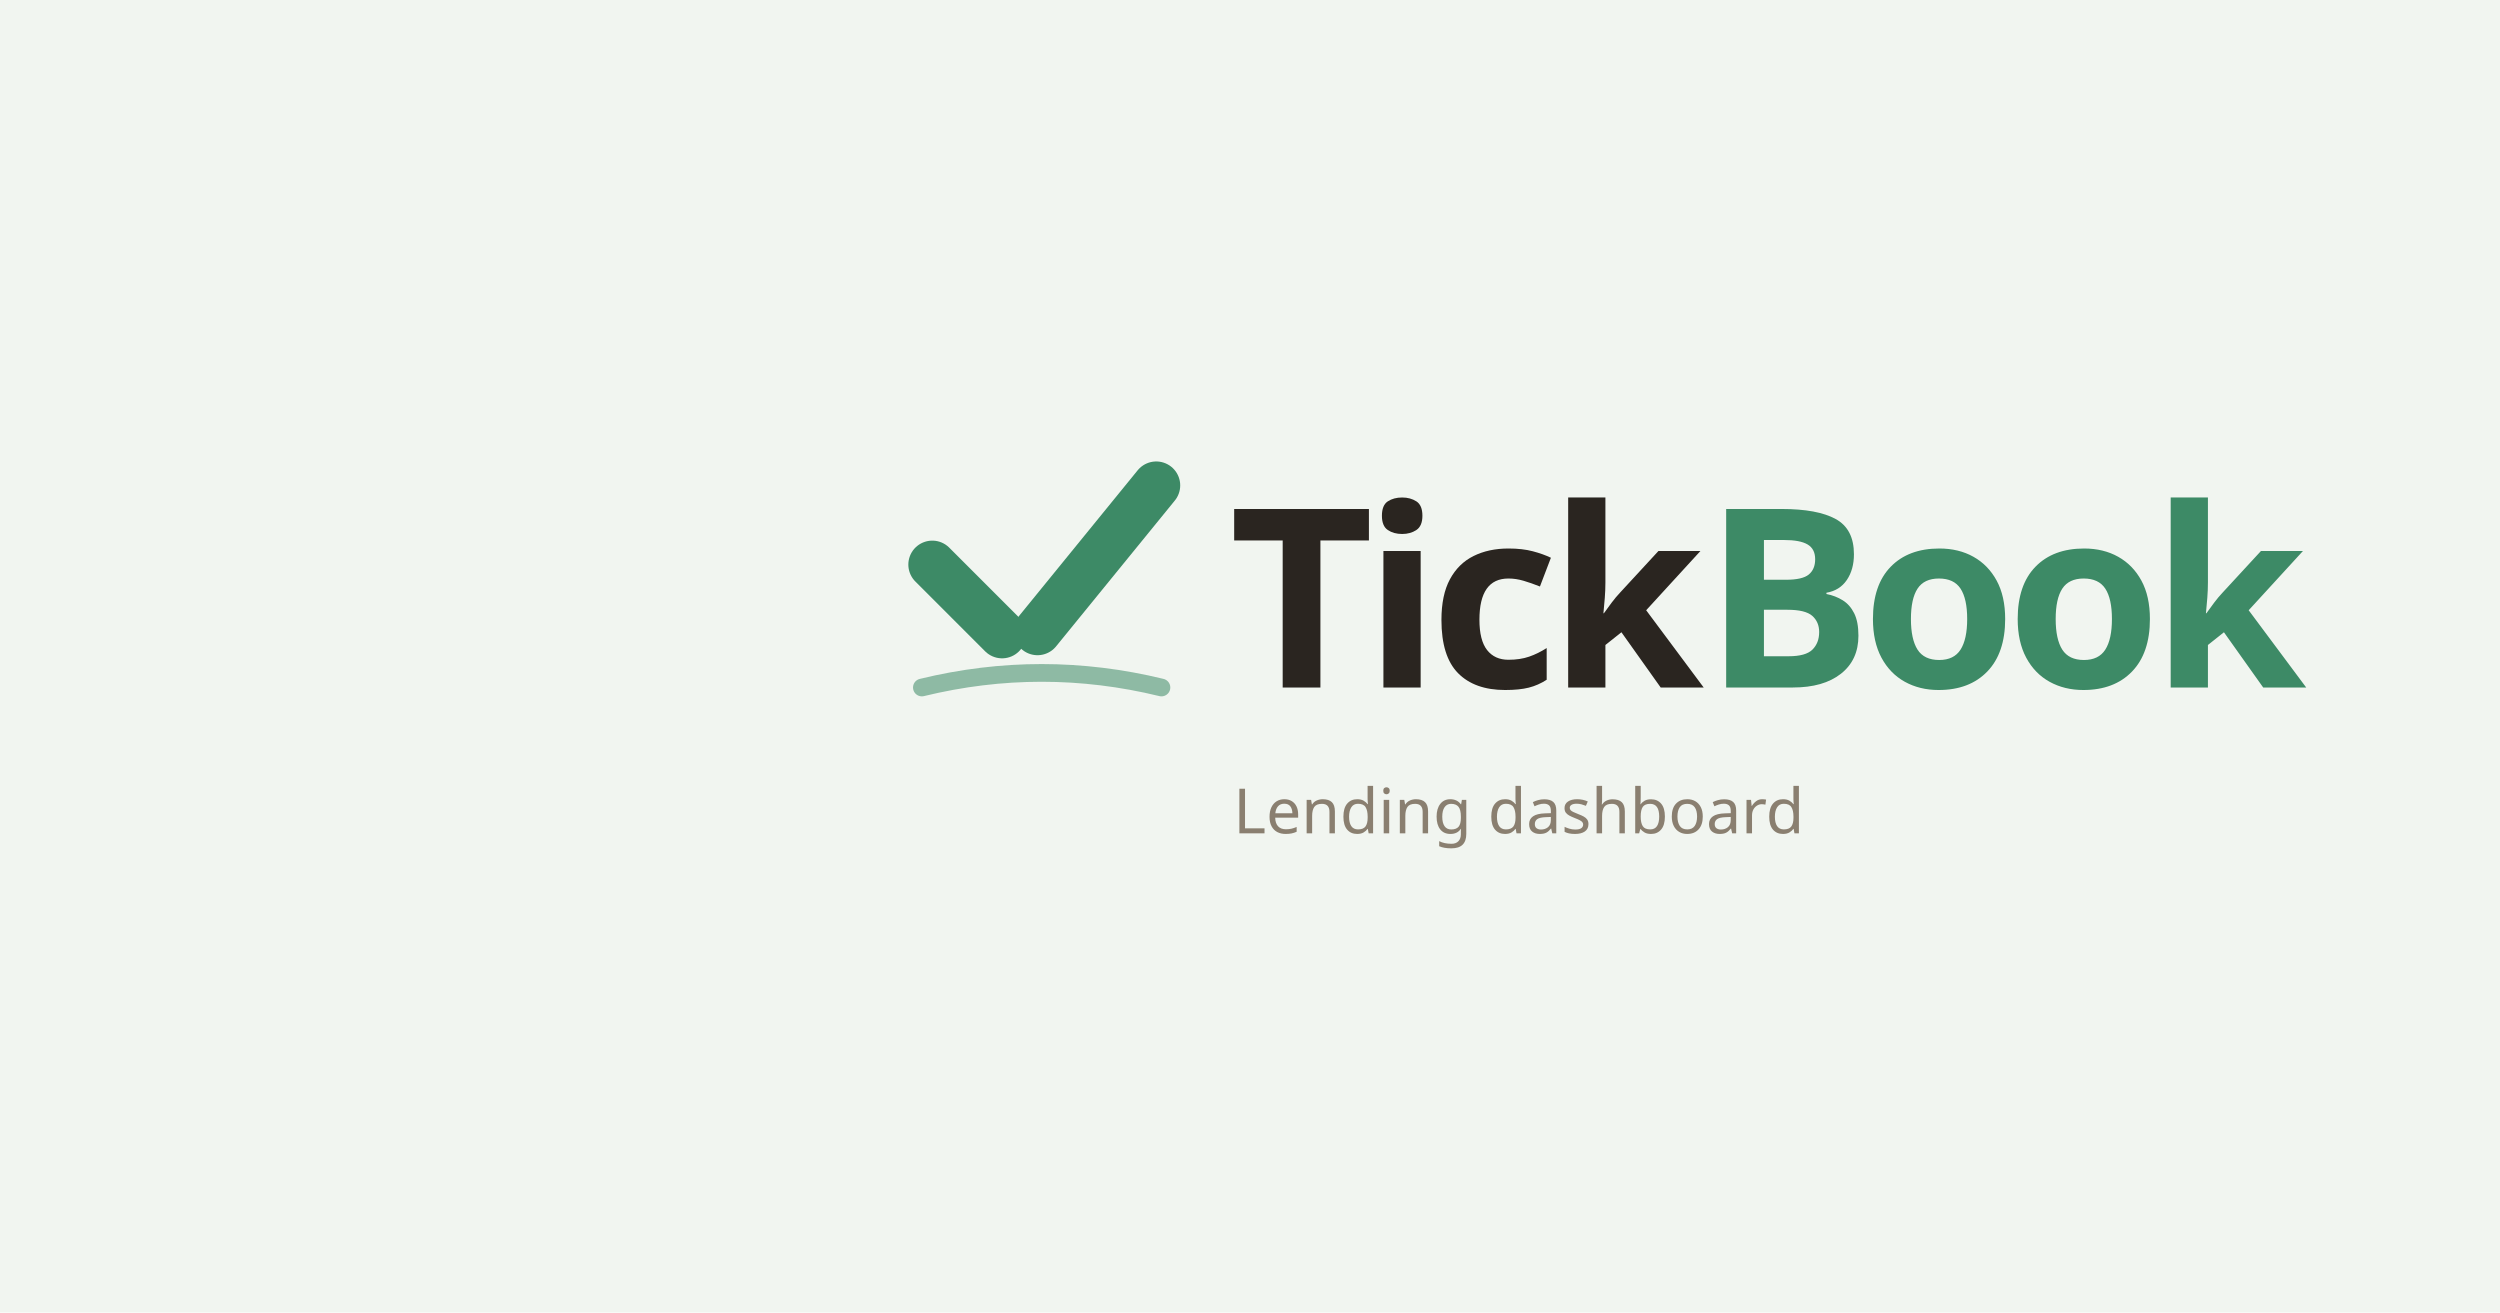
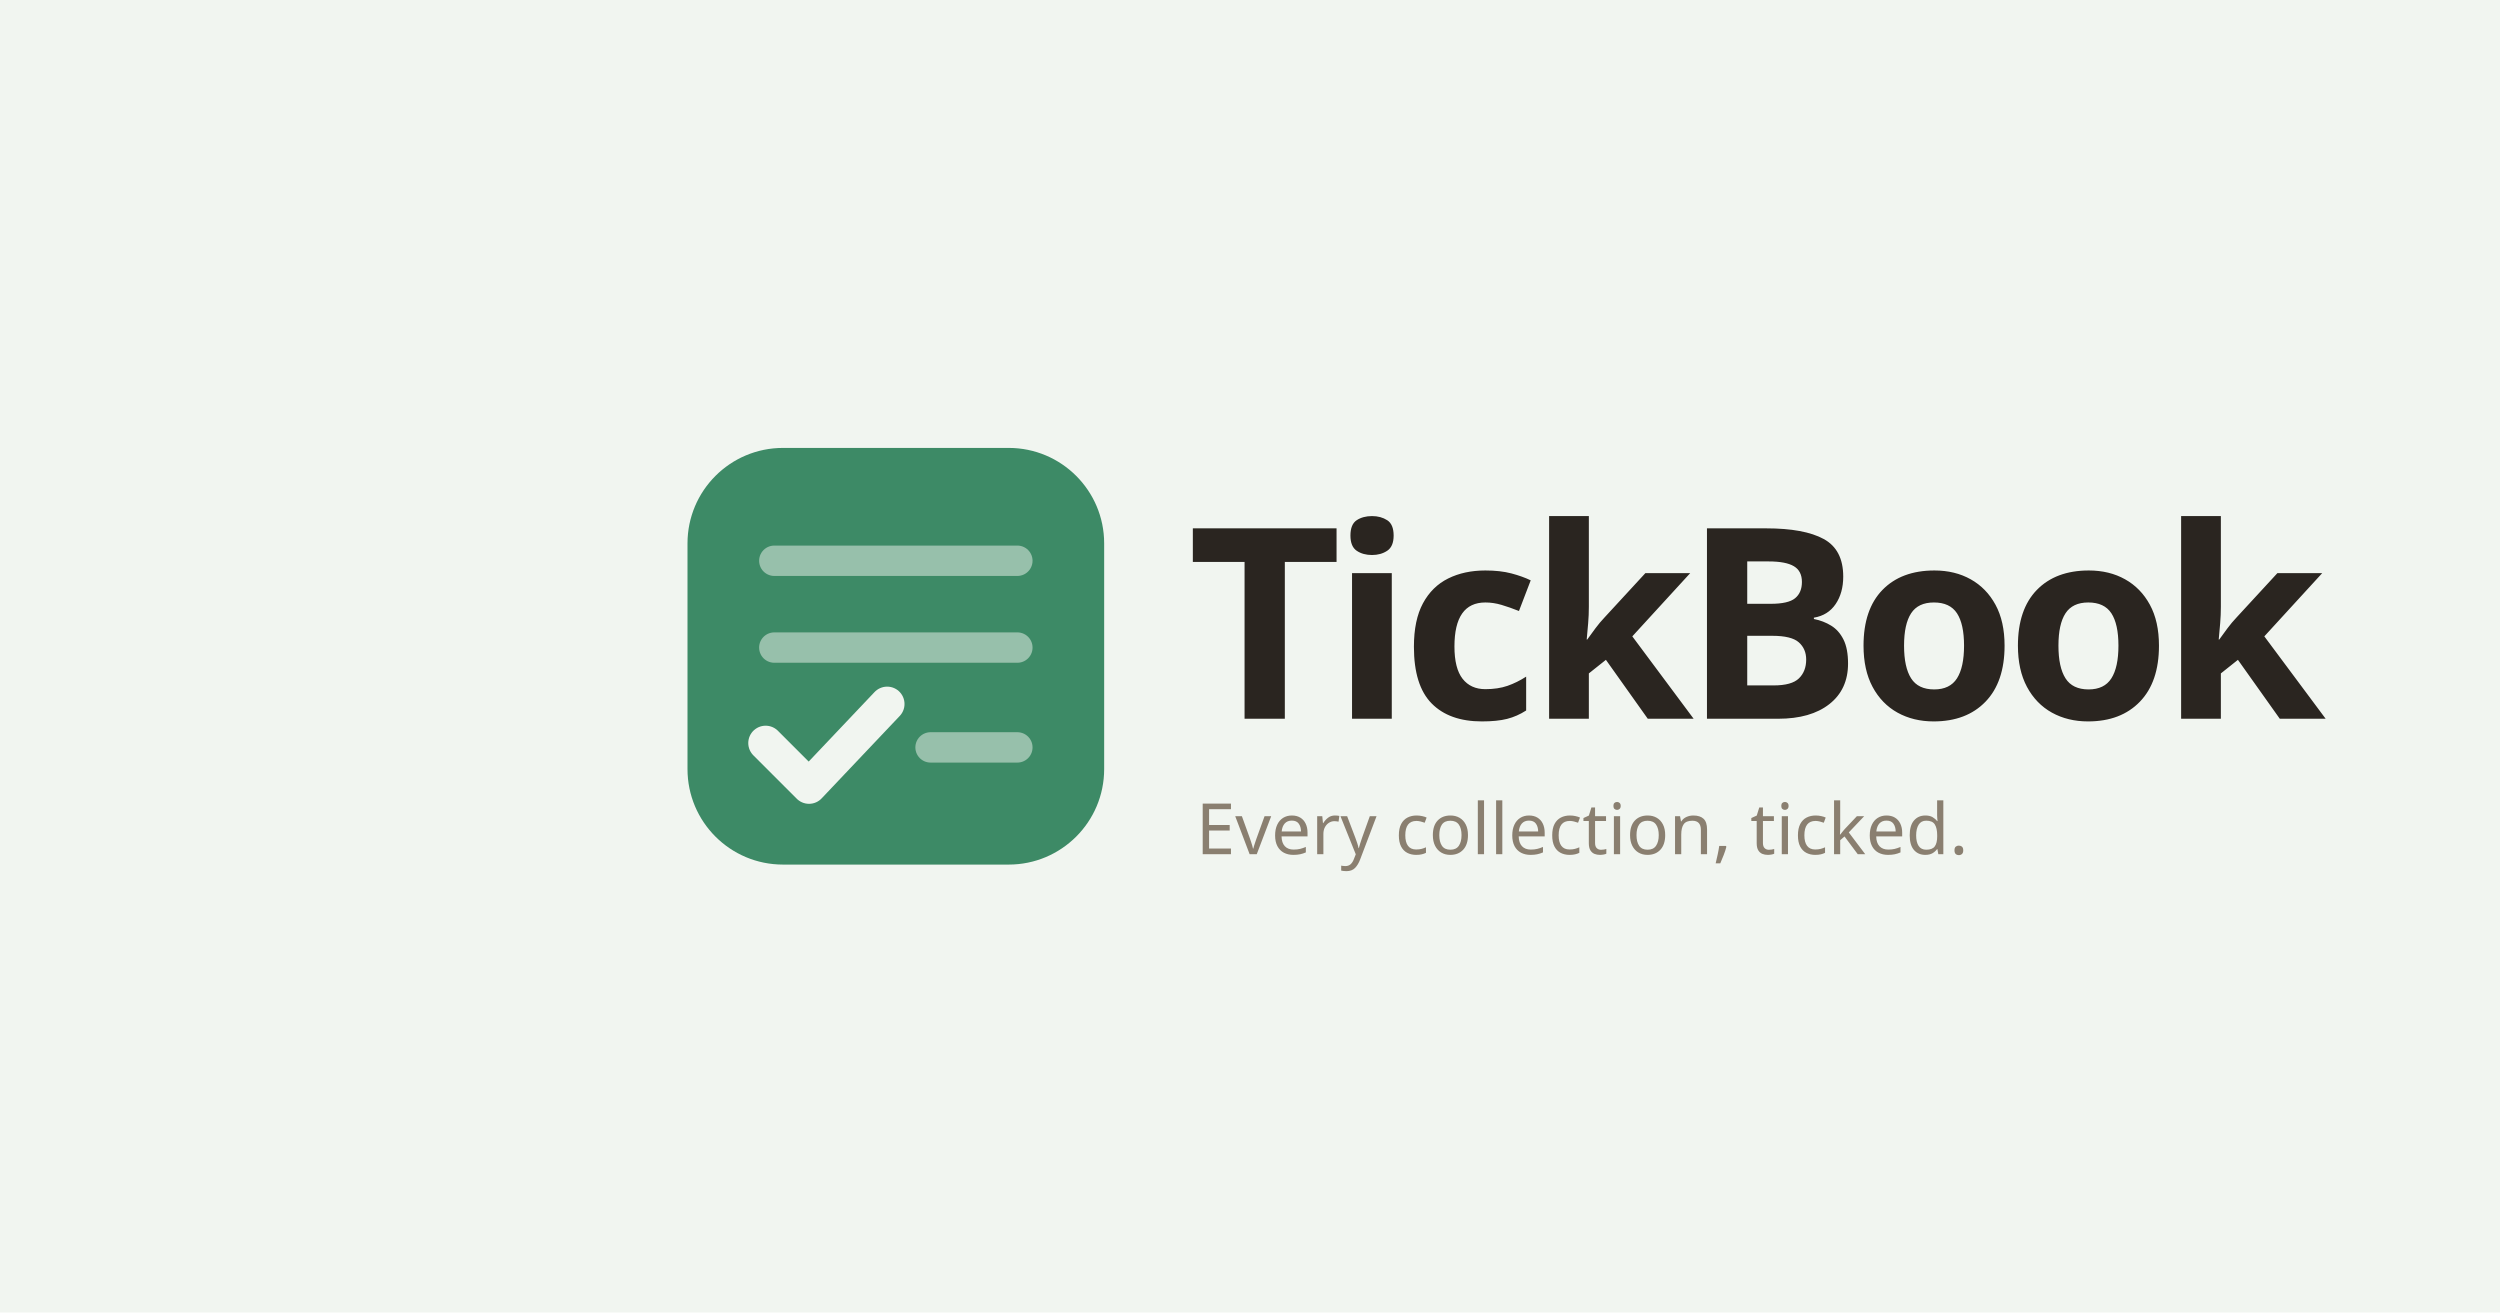
<svg xmlns="http://www.w3.org/2000/svg" width="1200" height="630" viewBox="0 0 1200 630">
  <rect width="1200" height="630" fill="#f1f5f0" />
-   <g transform="translate(420 190) scale(5)" fill="none" stroke-linecap="round" stroke-linejoin="round">
-     <path d="M5.5 16.2 L12.2 22.9" stroke="#3d8a66" stroke-width="4.6" />
-     <path d="M15.6 22.6 L27 8.6" stroke="#3d8a66" stroke-width="4.6" />
-     <path d="M4.5 28 Q 16 25.2 27.5 28" stroke="#3d8a66" stroke-width="1.7" opacity="0.55" />
+   <g transform="translate(305.000 190.000) scale(2.08333)" fill="none" stroke-linecap="round" stroke-linejoin="round">
+     <rect x="12" y="12" width="96" height="96" rx="22" fill="#3d8a66" />
+     <path d="M32 38 H88" stroke="#f1f5f0" stroke-width="7" opacity="0.5" />
+     <path d="M32 58 H88" stroke="#f1f5f0" stroke-width="7" opacity="0.5" />
+     <path d="M30 80 L40 90 L58 71" stroke="#f1f5f0" stroke-width="8" />
+     <path d="M68 81 H88" stroke="#f1f5f0" stroke-width="7" opacity="0.5" />
  </g>
-   <text x="590" y="330" font-family="Geist, 'Segoe UI', system-ui, sans-serif" font-size="120" font-weight="800" letter-spacing="-0.04em" fill="#2a2520">Tick<tspan fill="#3d8a66">Book</tspan>
-   </text>
-   <text x="592" y="400" font-family="Geist, 'Segoe UI', system-ui, sans-serif" font-size="30" fill="#8a7f70">Lending dashboard</text>
+   <text x="570" y="345" text-anchor="start" font-family="Geist, 'Segoe UI', system-ui, sans-serif" font-size="128" font-weight="800" letter-spacing="-0.04em" fill="#2a2520">TickBook</text>
+   <text x="574" y="410" text-anchor="start" font-family="Geist, 'Segoe UI', system-ui, sans-serif" font-size="34" fill="#8a7f70">Every collection, ticked.</text>
</svg>
